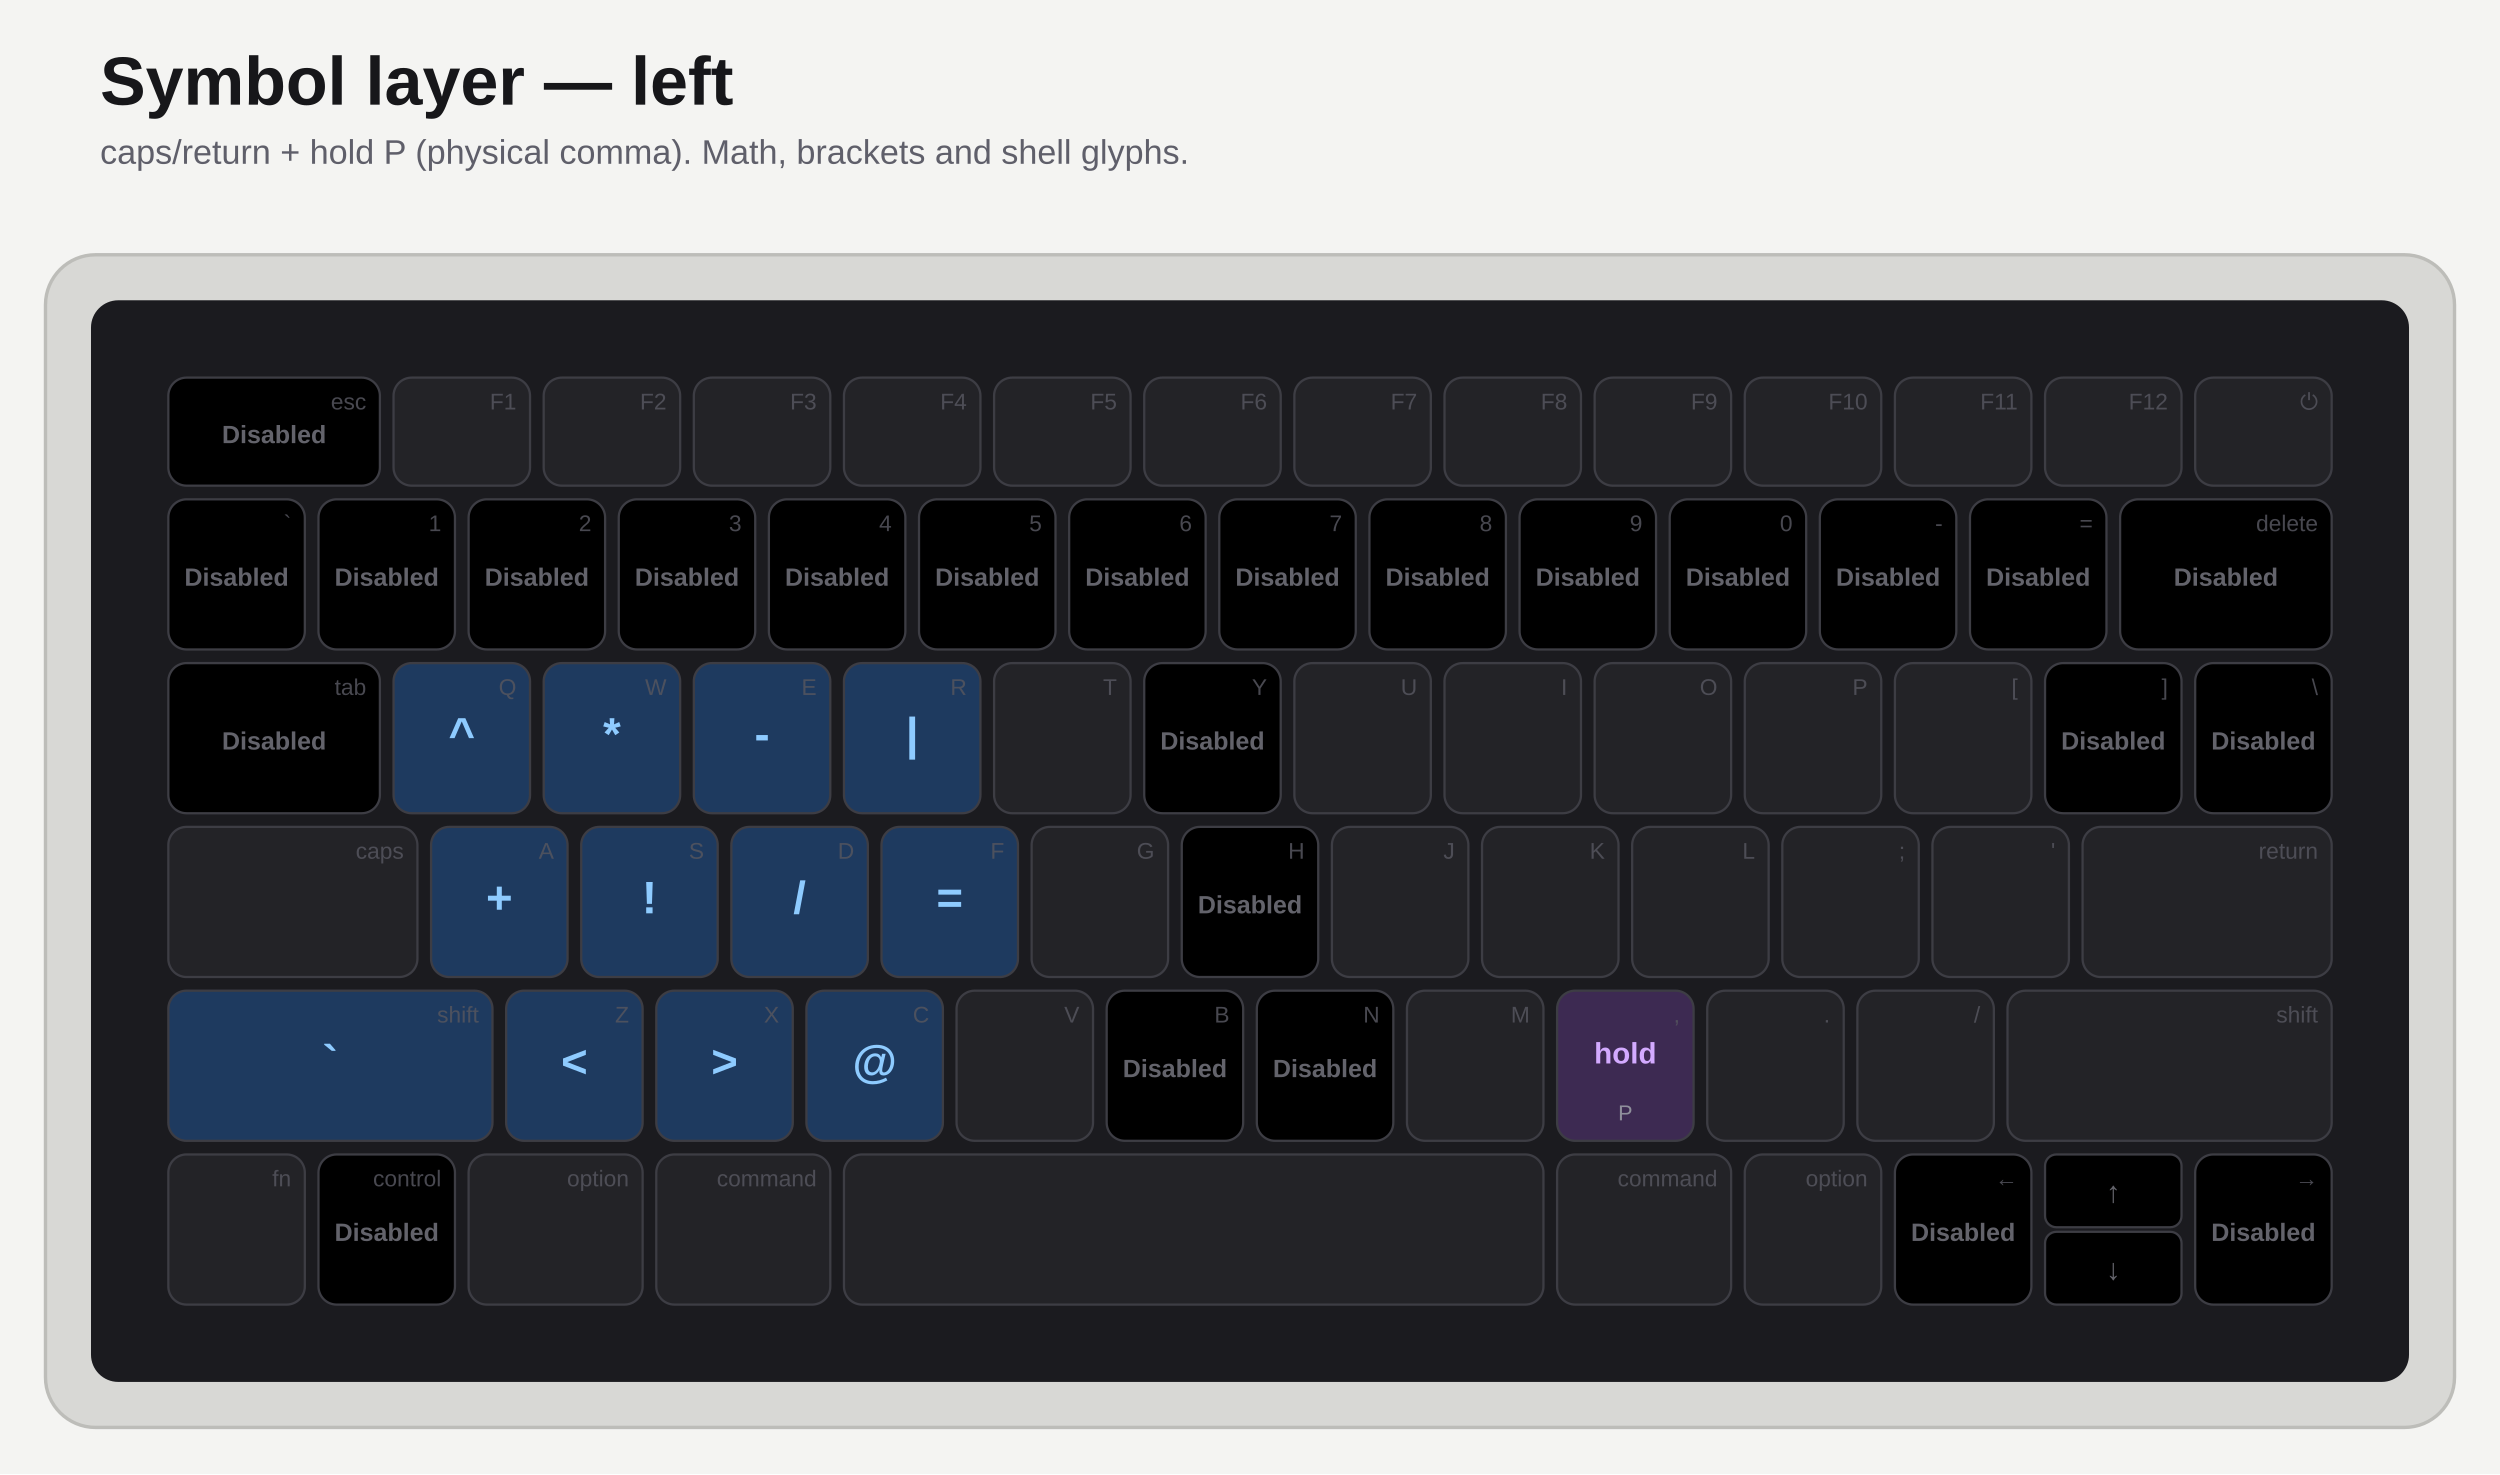
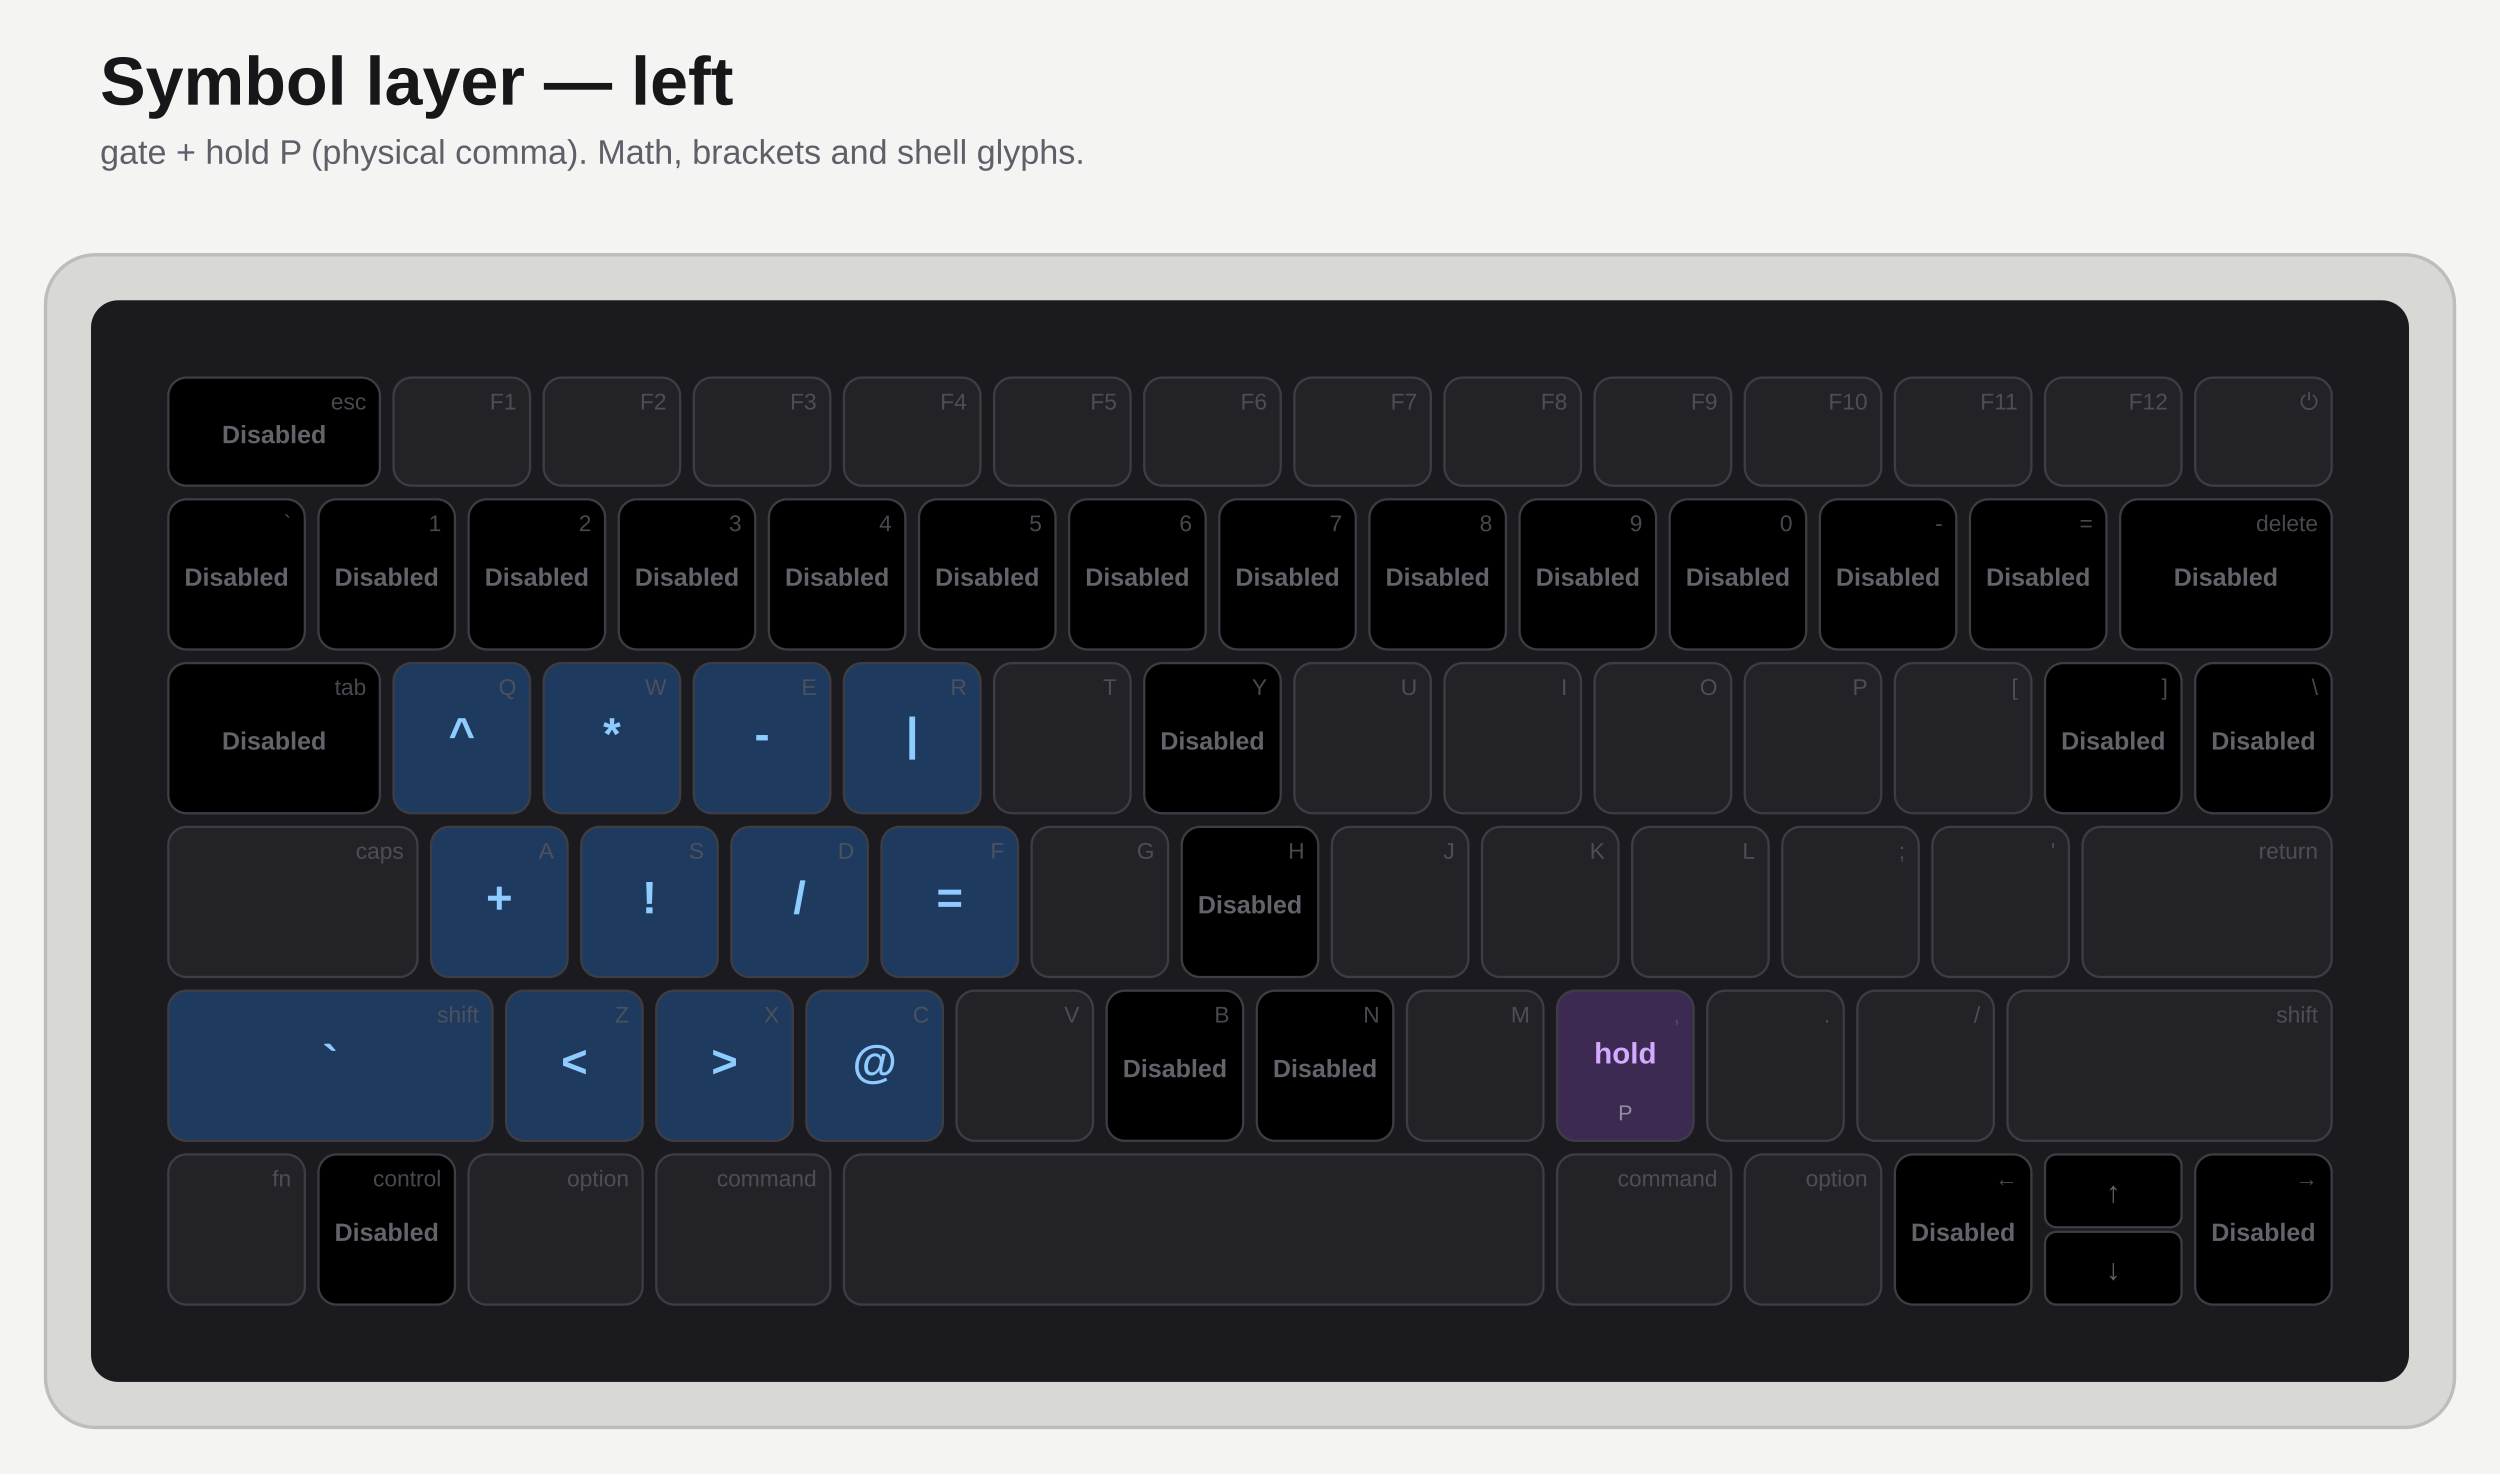
<svg xmlns="http://www.w3.org/2000/svg" width="1099" height="648" viewBox="0 0 1099 648" role="img" aria-label="Symbol layer — left layer of the splitmac">
  <rect width="1099" height="648" fill="#f4f4f2" />
  <text x="44.0" y="46.0" fill="#17171a" font-size="30" font-weight="700" text-anchor="start" opacity="1.0" font-family="-apple-system, BlinkMacSystemFont, 'SF Pro Text', 'Helvetica Neue', Arial, sans-serif">Symbol layer — left</text>
-   <text x="44.0" y="72.0" fill="#5f5f6a" font-size="15" font-weight="400" text-anchor="start" opacity="1.0" font-family="-apple-system, BlinkMacSystemFont, 'SF Pro Text', 'Helvetica Neue', Arial, sans-serif">caps/return + hold P (physical comma). Math, brackets and shell glyphs.</text>
+   <text x="44.0" y="72.0" fill="#5f5f6a" font-size="15" font-weight="400" text-anchor="start" opacity="1.0" font-family="-apple-system, BlinkMacSystemFont, 'SF Pro Text', 'Helvetica Neue', Arial, sans-serif">gate + hold P (physical comma). Math, brackets and shell glyphs.</text>
  <rect x="20.0" y="112.0" width="1059.0" height="515.5" rx="22" fill="#d8d8d5" stroke="#bdbdb9" stroke-width="1.5" />
  <rect x="40.0" y="132.0" width="1019.0" height="475.5" rx="12" fill="#1b1b1f" />
  <rect x="74.0" y="166.0" width="93.0" height="47.5" rx="8" fill="#000000" stroke="#3d3d44" stroke-width="1" />
  <text x="161.0" y="180.0" fill="#55555e" font-size="10" font-weight="500" text-anchor="end" opacity="0.85" font-family="-apple-system, BlinkMacSystemFont, 'SF Pro Text', 'Helvetica Neue', Arial, sans-serif">esc</text>
  <text x="120.5" y="194.8" fill="#63636b" font-size="11" font-weight="600" text-anchor="middle" opacity="1.0" font-family="-apple-system, BlinkMacSystemFont, 'SF Pro Text', 'Helvetica Neue', Arial, sans-serif">Disabled</text>
  <rect x="173.0" y="166.0" width="60.0" height="47.5" rx="8" fill="#232327" stroke="#3d3d44" stroke-width="1" />
  <text x="227.0" y="180.0" fill="#55555e" font-size="10" font-weight="500" text-anchor="end" opacity="0.85" font-family="-apple-system, BlinkMacSystemFont, 'SF Pro Text', 'Helvetica Neue', Arial, sans-serif">F1</text>
  <rect x="239.0" y="166.0" width="60.0" height="47.5" rx="8" fill="#232327" stroke="#3d3d44" stroke-width="1" />
  <text x="293.0" y="180.0" fill="#55555e" font-size="10" font-weight="500" text-anchor="end" opacity="0.85" font-family="-apple-system, BlinkMacSystemFont, 'SF Pro Text', 'Helvetica Neue', Arial, sans-serif">F2</text>
  <rect x="305.0" y="166.0" width="60.0" height="47.5" rx="8" fill="#232327" stroke="#3d3d44" stroke-width="1" />
  <text x="359.0" y="180.0" fill="#55555e" font-size="10" font-weight="500" text-anchor="end" opacity="0.85" font-family="-apple-system, BlinkMacSystemFont, 'SF Pro Text', 'Helvetica Neue', Arial, sans-serif">F3</text>
  <rect x="371.0" y="166.0" width="60.0" height="47.5" rx="8" fill="#232327" stroke="#3d3d44" stroke-width="1" />
  <text x="425.0" y="180.0" fill="#55555e" font-size="10" font-weight="500" text-anchor="end" opacity="0.85" font-family="-apple-system, BlinkMacSystemFont, 'SF Pro Text', 'Helvetica Neue', Arial, sans-serif">F4</text>
  <rect x="437.0" y="166.0" width="60.0" height="47.5" rx="8" fill="#232327" stroke="#3d3d44" stroke-width="1" />
  <text x="491.0" y="180.0" fill="#55555e" font-size="10" font-weight="500" text-anchor="end" opacity="0.85" font-family="-apple-system, BlinkMacSystemFont, 'SF Pro Text', 'Helvetica Neue', Arial, sans-serif">F5</text>
  <rect x="503.0" y="166.0" width="60.0" height="47.5" rx="8" fill="#232327" stroke="#3d3d44" stroke-width="1" />
  <text x="557.0" y="180.0" fill="#55555e" font-size="10" font-weight="500" text-anchor="end" opacity="0.85" font-family="-apple-system, BlinkMacSystemFont, 'SF Pro Text', 'Helvetica Neue', Arial, sans-serif">F6</text>
  <rect x="569.0" y="166.0" width="60.0" height="47.5" rx="8" fill="#232327" stroke="#3d3d44" stroke-width="1" />
  <text x="623.0" y="180.0" fill="#55555e" font-size="10" font-weight="500" text-anchor="end" opacity="0.85" font-family="-apple-system, BlinkMacSystemFont, 'SF Pro Text', 'Helvetica Neue', Arial, sans-serif">F7</text>
  <rect x="635.0" y="166.0" width="60.0" height="47.5" rx="8" fill="#232327" stroke="#3d3d44" stroke-width="1" />
  <text x="689.0" y="180.0" fill="#55555e" font-size="10" font-weight="500" text-anchor="end" opacity="0.85" font-family="-apple-system, BlinkMacSystemFont, 'SF Pro Text', 'Helvetica Neue', Arial, sans-serif">F8</text>
  <rect x="701.0" y="166.0" width="60.0" height="47.5" rx="8" fill="#232327" stroke="#3d3d44" stroke-width="1" />
  <text x="755.0" y="180.0" fill="#55555e" font-size="10" font-weight="500" text-anchor="end" opacity="0.85" font-family="-apple-system, BlinkMacSystemFont, 'SF Pro Text', 'Helvetica Neue', Arial, sans-serif">F9</text>
  <rect x="767.0" y="166.0" width="60.0" height="47.5" rx="8" fill="#232327" stroke="#3d3d44" stroke-width="1" />
  <text x="821.0" y="180.0" fill="#55555e" font-size="10" font-weight="500" text-anchor="end" opacity="0.85" font-family="-apple-system, BlinkMacSystemFont, 'SF Pro Text', 'Helvetica Neue', Arial, sans-serif">F10</text>
  <rect x="833.0" y="166.0" width="60.0" height="47.5" rx="8" fill="#232327" stroke="#3d3d44" stroke-width="1" />
  <text x="887.0" y="180.0" fill="#55555e" font-size="10" font-weight="500" text-anchor="end" opacity="0.85" font-family="-apple-system, BlinkMacSystemFont, 'SF Pro Text', 'Helvetica Neue', Arial, sans-serif">F11</text>
  <rect x="899.0" y="166.0" width="60.0" height="47.5" rx="8" fill="#232327" stroke="#3d3d44" stroke-width="1" />
  <text x="953.0" y="180.0" fill="#55555e" font-size="10" font-weight="500" text-anchor="end" opacity="0.85" font-family="-apple-system, BlinkMacSystemFont, 'SF Pro Text', 'Helvetica Neue', Arial, sans-serif">F12</text>
  <rect x="965.0" y="166.0" width="60.0" height="47.5" rx="8" fill="#232327" stroke="#3d3d44" stroke-width="1" />
  <text x="1019.0" y="180.0" fill="#55555e" font-size="10" font-weight="500" text-anchor="end" opacity="0.85" font-family="-apple-system, BlinkMacSystemFont, 'SF Pro Text', 'Helvetica Neue', Arial, sans-serif">⏻</text>
  <rect x="74.0" y="219.5" width="60.0" height="66.0" rx="8" fill="#000000" stroke="#3d3d44" stroke-width="1" />
  <text x="128.0" y="233.5" fill="#55555e" font-size="10" font-weight="500" text-anchor="end" opacity="0.85" font-family="-apple-system, BlinkMacSystemFont, 'SF Pro Text', 'Helvetica Neue', Arial, sans-serif">`</text>
  <text x="104.0" y="257.5" fill="#63636b" font-size="11" font-weight="600" text-anchor="middle" opacity="1.0" font-family="-apple-system, BlinkMacSystemFont, 'SF Pro Text', 'Helvetica Neue', Arial, sans-serif">Disabled</text>
  <rect x="140.0" y="219.5" width="60.0" height="66.0" rx="8" fill="#000000" stroke="#3d3d44" stroke-width="1" />
  <text x="194.0" y="233.5" fill="#55555e" font-size="10" font-weight="500" text-anchor="end" opacity="0.85" font-family="-apple-system, BlinkMacSystemFont, 'SF Pro Text', 'Helvetica Neue', Arial, sans-serif">1</text>
  <text x="170.0" y="257.5" fill="#63636b" font-size="11" font-weight="600" text-anchor="middle" opacity="1.0" font-family="-apple-system, BlinkMacSystemFont, 'SF Pro Text', 'Helvetica Neue', Arial, sans-serif">Disabled</text>
  <rect x="206.0" y="219.5" width="60.0" height="66.0" rx="8" fill="#000000" stroke="#3d3d44" stroke-width="1" />
  <text x="260.0" y="233.5" fill="#55555e" font-size="10" font-weight="500" text-anchor="end" opacity="0.85" font-family="-apple-system, BlinkMacSystemFont, 'SF Pro Text', 'Helvetica Neue', Arial, sans-serif">2</text>
  <text x="236.0" y="257.5" fill="#63636b" font-size="11" font-weight="600" text-anchor="middle" opacity="1.0" font-family="-apple-system, BlinkMacSystemFont, 'SF Pro Text', 'Helvetica Neue', Arial, sans-serif">Disabled</text>
  <rect x="272.0" y="219.5" width="60.0" height="66.0" rx="8" fill="#000000" stroke="#3d3d44" stroke-width="1" />
  <text x="326.0" y="233.5" fill="#55555e" font-size="10" font-weight="500" text-anchor="end" opacity="0.85" font-family="-apple-system, BlinkMacSystemFont, 'SF Pro Text', 'Helvetica Neue', Arial, sans-serif">3</text>
  <text x="302.0" y="257.5" fill="#63636b" font-size="11" font-weight="600" text-anchor="middle" opacity="1.0" font-family="-apple-system, BlinkMacSystemFont, 'SF Pro Text', 'Helvetica Neue', Arial, sans-serif">Disabled</text>
  <rect x="338.0" y="219.5" width="60.0" height="66.0" rx="8" fill="#000000" stroke="#3d3d44" stroke-width="1" />
  <text x="392.0" y="233.5" fill="#55555e" font-size="10" font-weight="500" text-anchor="end" opacity="0.85" font-family="-apple-system, BlinkMacSystemFont, 'SF Pro Text', 'Helvetica Neue', Arial, sans-serif">4</text>
  <text x="368.0" y="257.5" fill="#63636b" font-size="11" font-weight="600" text-anchor="middle" opacity="1.0" font-family="-apple-system, BlinkMacSystemFont, 'SF Pro Text', 'Helvetica Neue', Arial, sans-serif">Disabled</text>
  <rect x="404.0" y="219.5" width="60.0" height="66.0" rx="8" fill="#000000" stroke="#3d3d44" stroke-width="1" />
  <text x="458.0" y="233.5" fill="#55555e" font-size="10" font-weight="500" text-anchor="end" opacity="0.85" font-family="-apple-system, BlinkMacSystemFont, 'SF Pro Text', 'Helvetica Neue', Arial, sans-serif">5</text>
  <text x="434.0" y="257.5" fill="#63636b" font-size="11" font-weight="600" text-anchor="middle" opacity="1.0" font-family="-apple-system, BlinkMacSystemFont, 'SF Pro Text', 'Helvetica Neue', Arial, sans-serif">Disabled</text>
  <rect x="470.0" y="219.5" width="60.0" height="66.0" rx="8" fill="#000000" stroke="#3d3d44" stroke-width="1" />
  <text x="524.0" y="233.5" fill="#55555e" font-size="10" font-weight="500" text-anchor="end" opacity="0.85" font-family="-apple-system, BlinkMacSystemFont, 'SF Pro Text', 'Helvetica Neue', Arial, sans-serif">6</text>
  <text x="500.0" y="257.5" fill="#63636b" font-size="11" font-weight="600" text-anchor="middle" opacity="1.0" font-family="-apple-system, BlinkMacSystemFont, 'SF Pro Text', 'Helvetica Neue', Arial, sans-serif">Disabled</text>
  <rect x="536.0" y="219.5" width="60.0" height="66.0" rx="8" fill="#000000" stroke="#3d3d44" stroke-width="1" />
  <text x="590.0" y="233.5" fill="#55555e" font-size="10" font-weight="500" text-anchor="end" opacity="0.85" font-family="-apple-system, BlinkMacSystemFont, 'SF Pro Text', 'Helvetica Neue', Arial, sans-serif">7</text>
  <text x="566.0" y="257.5" fill="#63636b" font-size="11" font-weight="600" text-anchor="middle" opacity="1.0" font-family="-apple-system, BlinkMacSystemFont, 'SF Pro Text', 'Helvetica Neue', Arial, sans-serif">Disabled</text>
  <rect x="602.0" y="219.5" width="60.0" height="66.0" rx="8" fill="#000000" stroke="#3d3d44" stroke-width="1" />
  <text x="656.0" y="233.5" fill="#55555e" font-size="10" font-weight="500" text-anchor="end" opacity="0.85" font-family="-apple-system, BlinkMacSystemFont, 'SF Pro Text', 'Helvetica Neue', Arial, sans-serif">8</text>
  <text x="632.0" y="257.5" fill="#63636b" font-size="11" font-weight="600" text-anchor="middle" opacity="1.0" font-family="-apple-system, BlinkMacSystemFont, 'SF Pro Text', 'Helvetica Neue', Arial, sans-serif">Disabled</text>
  <rect x="668.0" y="219.5" width="60.0" height="66.0" rx="8" fill="#000000" stroke="#3d3d44" stroke-width="1" />
  <text x="722.0" y="233.5" fill="#55555e" font-size="10" font-weight="500" text-anchor="end" opacity="0.85" font-family="-apple-system, BlinkMacSystemFont, 'SF Pro Text', 'Helvetica Neue', Arial, sans-serif">9</text>
  <text x="698.0" y="257.5" fill="#63636b" font-size="11" font-weight="600" text-anchor="middle" opacity="1.0" font-family="-apple-system, BlinkMacSystemFont, 'SF Pro Text', 'Helvetica Neue', Arial, sans-serif">Disabled</text>
  <rect x="734.0" y="219.5" width="60.0" height="66.0" rx="8" fill="#000000" stroke="#3d3d44" stroke-width="1" />
  <text x="788.0" y="233.5" fill="#55555e" font-size="10" font-weight="500" text-anchor="end" opacity="0.85" font-family="-apple-system, BlinkMacSystemFont, 'SF Pro Text', 'Helvetica Neue', Arial, sans-serif">0</text>
  <text x="764.0" y="257.5" fill="#63636b" font-size="11" font-weight="600" text-anchor="middle" opacity="1.0" font-family="-apple-system, BlinkMacSystemFont, 'SF Pro Text', 'Helvetica Neue', Arial, sans-serif">Disabled</text>
  <rect x="800.0" y="219.5" width="60.0" height="66.0" rx="8" fill="#000000" stroke="#3d3d44" stroke-width="1" />
  <text x="854.0" y="233.5" fill="#55555e" font-size="10" font-weight="500" text-anchor="end" opacity="0.85" font-family="-apple-system, BlinkMacSystemFont, 'SF Pro Text', 'Helvetica Neue', Arial, sans-serif">-</text>
  <text x="830.0" y="257.5" fill="#63636b" font-size="11" font-weight="600" text-anchor="middle" opacity="1.0" font-family="-apple-system, BlinkMacSystemFont, 'SF Pro Text', 'Helvetica Neue', Arial, sans-serif">Disabled</text>
  <rect x="866.0" y="219.5" width="60.0" height="66.0" rx="8" fill="#000000" stroke="#3d3d44" stroke-width="1" />
  <text x="920.0" y="233.5" fill="#55555e" font-size="10" font-weight="500" text-anchor="end" opacity="0.85" font-family="-apple-system, BlinkMacSystemFont, 'SF Pro Text', 'Helvetica Neue', Arial, sans-serif">=</text>
  <text x="896.0" y="257.5" fill="#63636b" font-size="11" font-weight="600" text-anchor="middle" opacity="1.0" font-family="-apple-system, BlinkMacSystemFont, 'SF Pro Text', 'Helvetica Neue', Arial, sans-serif">Disabled</text>
  <rect x="932.0" y="219.5" width="93.0" height="66.0" rx="8" fill="#000000" stroke="#3d3d44" stroke-width="1" />
  <text x="1019.0" y="233.5" fill="#55555e" font-size="10" font-weight="500" text-anchor="end" opacity="0.85" font-family="-apple-system, BlinkMacSystemFont, 'SF Pro Text', 'Helvetica Neue', Arial, sans-serif">delete</text>
  <text x="978.5" y="257.5" fill="#63636b" font-size="11" font-weight="600" text-anchor="middle" opacity="1.0" font-family="-apple-system, BlinkMacSystemFont, 'SF Pro Text', 'Helvetica Neue', Arial, sans-serif">Disabled</text>
  <rect x="74.0" y="291.5" width="93.0" height="66.0" rx="8" fill="#000000" stroke="#3d3d44" stroke-width="1" />
  <text x="161.0" y="305.5" fill="#55555e" font-size="10" font-weight="500" text-anchor="end" opacity="0.85" font-family="-apple-system, BlinkMacSystemFont, 'SF Pro Text', 'Helvetica Neue', Arial, sans-serif">tab</text>
  <text x="120.5" y="329.5" fill="#63636b" font-size="11" font-weight="600" text-anchor="middle" opacity="1.0" font-family="-apple-system, BlinkMacSystemFont, 'SF Pro Text', 'Helvetica Neue', Arial, sans-serif">Disabled</text>
  <rect x="173.0" y="291.5" width="60.0" height="66.0" rx="8" fill="#1e3a5f" stroke="#3d3d44" stroke-width="1" />
  <text x="227.0" y="305.5" fill="#55555e" font-size="10" font-weight="500" text-anchor="end" opacity="0.85" font-family="-apple-system, BlinkMacSystemFont, 'SF Pro Text', 'Helvetica Neue', Arial, sans-serif">Q</text>
  <text x="203.0" y="329.5" fill="#8ecbff" font-size="20" font-weight="700" text-anchor="middle" opacity="1.0" font-family="-apple-system, BlinkMacSystemFont, 'SF Pro Text', 'Helvetica Neue', Arial, sans-serif">^</text>
  <rect x="239.0" y="291.5" width="60.0" height="66.0" rx="8" fill="#1e3a5f" stroke="#3d3d44" stroke-width="1" />
  <text x="293.0" y="305.5" fill="#55555e" font-size="10" font-weight="500" text-anchor="end" opacity="0.85" font-family="-apple-system, BlinkMacSystemFont, 'SF Pro Text', 'Helvetica Neue', Arial, sans-serif">W</text>
  <text x="269.0" y="329.5" fill="#8ecbff" font-size="20" font-weight="700" text-anchor="middle" opacity="1.0" font-family="-apple-system, BlinkMacSystemFont, 'SF Pro Text', 'Helvetica Neue', Arial, sans-serif">*</text>
  <rect x="305.0" y="291.5" width="60.0" height="66.0" rx="8" fill="#1e3a5f" stroke="#3d3d44" stroke-width="1" />
  <text x="359.0" y="305.5" fill="#55555e" font-size="10" font-weight="500" text-anchor="end" opacity="0.85" font-family="-apple-system, BlinkMacSystemFont, 'SF Pro Text', 'Helvetica Neue', Arial, sans-serif">E</text>
  <text x="335.0" y="329.5" fill="#8ecbff" font-size="20" font-weight="700" text-anchor="middle" opacity="1.0" font-family="-apple-system, BlinkMacSystemFont, 'SF Pro Text', 'Helvetica Neue', Arial, sans-serif">-</text>
  <rect x="371.0" y="291.5" width="60.0" height="66.0" rx="8" fill="#1e3a5f" stroke="#3d3d44" stroke-width="1" />
  <text x="425.0" y="305.5" fill="#55555e" font-size="10" font-weight="500" text-anchor="end" opacity="0.85" font-family="-apple-system, BlinkMacSystemFont, 'SF Pro Text', 'Helvetica Neue', Arial, sans-serif">R</text>
  <text x="401.0" y="329.5" fill="#8ecbff" font-size="20" font-weight="700" text-anchor="middle" opacity="1.0" font-family="-apple-system, BlinkMacSystemFont, 'SF Pro Text', 'Helvetica Neue', Arial, sans-serif">|</text>
  <rect x="437.0" y="291.5" width="60.0" height="66.0" rx="8" fill="#232327" stroke="#3d3d44" stroke-width="1" />
  <text x="491.0" y="305.5" fill="#55555e" font-size="10" font-weight="500" text-anchor="end" opacity="0.85" font-family="-apple-system, BlinkMacSystemFont, 'SF Pro Text', 'Helvetica Neue', Arial, sans-serif">T</text>
  <rect x="503.0" y="291.5" width="60.0" height="66.0" rx="8" fill="#000000" stroke="#3d3d44" stroke-width="1" />
  <text x="557.0" y="305.5" fill="#55555e" font-size="10" font-weight="500" text-anchor="end" opacity="0.85" font-family="-apple-system, BlinkMacSystemFont, 'SF Pro Text', 'Helvetica Neue', Arial, sans-serif">Y</text>
  <text x="533.0" y="329.5" fill="#63636b" font-size="11" font-weight="600" text-anchor="middle" opacity="1.0" font-family="-apple-system, BlinkMacSystemFont, 'SF Pro Text', 'Helvetica Neue', Arial, sans-serif">Disabled</text>
  <rect x="569.0" y="291.5" width="60.0" height="66.0" rx="8" fill="#232327" stroke="#3d3d44" stroke-width="1" />
  <text x="623.0" y="305.5" fill="#55555e" font-size="10" font-weight="500" text-anchor="end" opacity="0.85" font-family="-apple-system, BlinkMacSystemFont, 'SF Pro Text', 'Helvetica Neue', Arial, sans-serif">U</text>
  <rect x="635.0" y="291.5" width="60.0" height="66.0" rx="8" fill="#232327" stroke="#3d3d44" stroke-width="1" />
  <text x="689.0" y="305.5" fill="#55555e" font-size="10" font-weight="500" text-anchor="end" opacity="0.85" font-family="-apple-system, BlinkMacSystemFont, 'SF Pro Text', 'Helvetica Neue', Arial, sans-serif">I</text>
  <rect x="701.0" y="291.5" width="60.0" height="66.0" rx="8" fill="#232327" stroke="#3d3d44" stroke-width="1" />
  <text x="755.0" y="305.5" fill="#55555e" font-size="10" font-weight="500" text-anchor="end" opacity="0.85" font-family="-apple-system, BlinkMacSystemFont, 'SF Pro Text', 'Helvetica Neue', Arial, sans-serif">O</text>
  <rect x="767.0" y="291.5" width="60.0" height="66.0" rx="8" fill="#232327" stroke="#3d3d44" stroke-width="1" />
  <text x="821.0" y="305.5" fill="#55555e" font-size="10" font-weight="500" text-anchor="end" opacity="0.85" font-family="-apple-system, BlinkMacSystemFont, 'SF Pro Text', 'Helvetica Neue', Arial, sans-serif">P</text>
  <rect x="833.0" y="291.5" width="60.0" height="66.0" rx="8" fill="#232327" stroke="#3d3d44" stroke-width="1" />
  <text x="887.0" y="305.5" fill="#55555e" font-size="10" font-weight="500" text-anchor="end" opacity="0.85" font-family="-apple-system, BlinkMacSystemFont, 'SF Pro Text', 'Helvetica Neue', Arial, sans-serif">[</text>
  <rect x="899.0" y="291.5" width="60.0" height="66.0" rx="8" fill="#000000" stroke="#3d3d44" stroke-width="1" />
  <text x="953.0" y="305.5" fill="#55555e" font-size="10" font-weight="500" text-anchor="end" opacity="0.85" font-family="-apple-system, BlinkMacSystemFont, 'SF Pro Text', 'Helvetica Neue', Arial, sans-serif">]</text>
  <text x="929.0" y="329.5" fill="#63636b" font-size="11" font-weight="600" text-anchor="middle" opacity="1.0" font-family="-apple-system, BlinkMacSystemFont, 'SF Pro Text', 'Helvetica Neue', Arial, sans-serif">Disabled</text>
  <rect x="965.0" y="291.5" width="60.0" height="66.0" rx="8" fill="#000000" stroke="#3d3d44" stroke-width="1" />
  <text x="1019.0" y="305.5" fill="#55555e" font-size="10" font-weight="500" text-anchor="end" opacity="0.85" font-family="-apple-system, BlinkMacSystemFont, 'SF Pro Text', 'Helvetica Neue', Arial, sans-serif">\</text>
  <text x="995.0" y="329.5" fill="#63636b" font-size="11" font-weight="600" text-anchor="middle" opacity="1.0" font-family="-apple-system, BlinkMacSystemFont, 'SF Pro Text', 'Helvetica Neue', Arial, sans-serif">Disabled</text>
  <rect x="74.0" y="363.5" width="109.5" height="66.0" rx="8" fill="#232327" stroke="#3d3d44" stroke-width="1" />
  <text x="177.5" y="377.5" fill="#55555e" font-size="10" font-weight="500" text-anchor="end" opacity="0.85" font-family="-apple-system, BlinkMacSystemFont, 'SF Pro Text', 'Helvetica Neue', Arial, sans-serif">caps</text>
  <rect x="189.5" y="363.5" width="60.0" height="66.0" rx="8" fill="#1e3a5f" stroke="#3d3d44" stroke-width="1" />
  <text x="243.5" y="377.5" fill="#55555e" font-size="10" font-weight="500" text-anchor="end" opacity="0.85" font-family="-apple-system, BlinkMacSystemFont, 'SF Pro Text', 'Helvetica Neue', Arial, sans-serif">A</text>
  <text x="219.5" y="401.5" fill="#8ecbff" font-size="20" font-weight="700" text-anchor="middle" opacity="1.0" font-family="-apple-system, BlinkMacSystemFont, 'SF Pro Text', 'Helvetica Neue', Arial, sans-serif">+</text>
  <rect x="255.5" y="363.5" width="60.0" height="66.0" rx="8" fill="#1e3a5f" stroke="#3d3d44" stroke-width="1" />
  <text x="309.5" y="377.5" fill="#55555e" font-size="10" font-weight="500" text-anchor="end" opacity="0.85" font-family="-apple-system, BlinkMacSystemFont, 'SF Pro Text', 'Helvetica Neue', Arial, sans-serif">S</text>
  <text x="285.5" y="401.5" fill="#8ecbff" font-size="20" font-weight="700" text-anchor="middle" opacity="1.0" font-family="-apple-system, BlinkMacSystemFont, 'SF Pro Text', 'Helvetica Neue', Arial, sans-serif">!</text>
  <rect x="321.5" y="363.5" width="60.0" height="66.0" rx="8" fill="#1e3a5f" stroke="#3d3d44" stroke-width="1" />
  <text x="375.5" y="377.5" fill="#55555e" font-size="10" font-weight="500" text-anchor="end" opacity="0.85" font-family="-apple-system, BlinkMacSystemFont, 'SF Pro Text', 'Helvetica Neue', Arial, sans-serif">D</text>
  <text x="351.5" y="401.5" fill="#8ecbff" font-size="20" font-weight="700" text-anchor="middle" opacity="1.0" font-family="-apple-system, BlinkMacSystemFont, 'SF Pro Text', 'Helvetica Neue', Arial, sans-serif">/</text>
  <rect x="387.5" y="363.5" width="60.0" height="66.0" rx="8" fill="#1e3a5f" stroke="#3d3d44" stroke-width="1" />
  <text x="441.5" y="377.5" fill="#55555e" font-size="10" font-weight="500" text-anchor="end" opacity="0.85" font-family="-apple-system, BlinkMacSystemFont, 'SF Pro Text', 'Helvetica Neue', Arial, sans-serif">F</text>
  <text x="417.5" y="401.5" fill="#8ecbff" font-size="20" font-weight="700" text-anchor="middle" opacity="1.0" font-family="-apple-system, BlinkMacSystemFont, 'SF Pro Text', 'Helvetica Neue', Arial, sans-serif">=</text>
  <rect x="453.5" y="363.5" width="60.0" height="66.0" rx="8" fill="#232327" stroke="#3d3d44" stroke-width="1" />
  <text x="507.5" y="377.5" fill="#55555e" font-size="10" font-weight="500" text-anchor="end" opacity="0.85" font-family="-apple-system, BlinkMacSystemFont, 'SF Pro Text', 'Helvetica Neue', Arial, sans-serif">G</text>
  <rect x="519.5" y="363.5" width="60.0" height="66.0" rx="8" fill="#000000" stroke="#3d3d44" stroke-width="1" />
  <text x="573.5" y="377.5" fill="#55555e" font-size="10" font-weight="500" text-anchor="end" opacity="0.85" font-family="-apple-system, BlinkMacSystemFont, 'SF Pro Text', 'Helvetica Neue', Arial, sans-serif">H</text>
  <text x="549.5" y="401.5" fill="#63636b" font-size="11" font-weight="600" text-anchor="middle" opacity="1.0" font-family="-apple-system, BlinkMacSystemFont, 'SF Pro Text', 'Helvetica Neue', Arial, sans-serif">Disabled</text>
  <rect x="585.5" y="363.5" width="60.0" height="66.0" rx="8" fill="#232327" stroke="#3d3d44" stroke-width="1" />
  <text x="639.5" y="377.5" fill="#55555e" font-size="10" font-weight="500" text-anchor="end" opacity="0.85" font-family="-apple-system, BlinkMacSystemFont, 'SF Pro Text', 'Helvetica Neue', Arial, sans-serif">J</text>
  <rect x="651.5" y="363.5" width="60.0" height="66.0" rx="8" fill="#232327" stroke="#3d3d44" stroke-width="1" />
  <text x="705.5" y="377.5" fill="#55555e" font-size="10" font-weight="500" text-anchor="end" opacity="0.85" font-family="-apple-system, BlinkMacSystemFont, 'SF Pro Text', 'Helvetica Neue', Arial, sans-serif">K</text>
  <rect x="717.5" y="363.5" width="60.0" height="66.0" rx="8" fill="#232327" stroke="#3d3d44" stroke-width="1" />
  <text x="771.5" y="377.5" fill="#55555e" font-size="10" font-weight="500" text-anchor="end" opacity="0.85" font-family="-apple-system, BlinkMacSystemFont, 'SF Pro Text', 'Helvetica Neue', Arial, sans-serif">L</text>
  <rect x="783.5" y="363.5" width="60.0" height="66.0" rx="8" fill="#232327" stroke="#3d3d44" stroke-width="1" />
  <text x="837.5" y="377.5" fill="#55555e" font-size="10" font-weight="500" text-anchor="end" opacity="0.85" font-family="-apple-system, BlinkMacSystemFont, 'SF Pro Text', 'Helvetica Neue', Arial, sans-serif">;</text>
  <rect x="849.5" y="363.5" width="60.0" height="66.0" rx="8" fill="#232327" stroke="#3d3d44" stroke-width="1" />
  <text x="903.5" y="377.5" fill="#55555e" font-size="10" font-weight="500" text-anchor="end" opacity="0.85" font-family="-apple-system, BlinkMacSystemFont, 'SF Pro Text', 'Helvetica Neue', Arial, sans-serif">'</text>
  <rect x="915.5" y="363.5" width="109.5" height="66.0" rx="8" fill="#232327" stroke="#3d3d44" stroke-width="1" />
  <text x="1019.0" y="377.5" fill="#55555e" font-size="10" font-weight="500" text-anchor="end" opacity="0.85" font-family="-apple-system, BlinkMacSystemFont, 'SF Pro Text', 'Helvetica Neue', Arial, sans-serif">return</text>
  <rect x="74.0" y="435.5" width="142.5" height="66.0" rx="8" fill="#1e3a5f" stroke="#3d3d44" stroke-width="1" />
  <text x="210.5" y="449.5" fill="#55555e" font-size="10" font-weight="500" text-anchor="end" opacity="0.85" font-family="-apple-system, BlinkMacSystemFont, 'SF Pro Text', 'Helvetica Neue', Arial, sans-serif">shift</text>
  <text x="145.2" y="473.5" fill="#8ecbff" font-size="20" font-weight="700" text-anchor="middle" opacity="1.0" font-family="-apple-system, BlinkMacSystemFont, 'SF Pro Text', 'Helvetica Neue', Arial, sans-serif">`</text>
  <rect x="222.5" y="435.5" width="60.0" height="66.0" rx="8" fill="#1e3a5f" stroke="#3d3d44" stroke-width="1" />
  <text x="276.5" y="449.5" fill="#55555e" font-size="10" font-weight="500" text-anchor="end" opacity="0.85" font-family="-apple-system, BlinkMacSystemFont, 'SF Pro Text', 'Helvetica Neue', Arial, sans-serif">Z</text>
  <text x="252.5" y="473.5" fill="#8ecbff" font-size="20" font-weight="700" text-anchor="middle" opacity="1.0" font-family="-apple-system, BlinkMacSystemFont, 'SF Pro Text', 'Helvetica Neue', Arial, sans-serif">&lt;</text>
  <rect x="288.5" y="435.5" width="60.0" height="66.0" rx="8" fill="#1e3a5f" stroke="#3d3d44" stroke-width="1" />
  <text x="342.5" y="449.5" fill="#55555e" font-size="10" font-weight="500" text-anchor="end" opacity="0.85" font-family="-apple-system, BlinkMacSystemFont, 'SF Pro Text', 'Helvetica Neue', Arial, sans-serif">X</text>
  <text x="318.5" y="473.5" fill="#8ecbff" font-size="20" font-weight="700" text-anchor="middle" opacity="1.0" font-family="-apple-system, BlinkMacSystemFont, 'SF Pro Text', 'Helvetica Neue', Arial, sans-serif">&gt;</text>
  <rect x="354.5" y="435.5" width="60.0" height="66.0" rx="8" fill="#1e3a5f" stroke="#3d3d44" stroke-width="1" />
  <text x="408.5" y="449.5" fill="#55555e" font-size="10" font-weight="500" text-anchor="end" opacity="0.85" font-family="-apple-system, BlinkMacSystemFont, 'SF Pro Text', 'Helvetica Neue', Arial, sans-serif">C</text>
  <text x="384.5" y="473.5" fill="#8ecbff" font-size="20" font-weight="700" text-anchor="middle" opacity="1.0" font-family="-apple-system, BlinkMacSystemFont, 'SF Pro Text', 'Helvetica Neue', Arial, sans-serif">@</text>
  <rect x="420.5" y="435.5" width="60.0" height="66.0" rx="8" fill="#232327" stroke="#3d3d44" stroke-width="1" />
  <text x="474.5" y="449.5" fill="#55555e" font-size="10" font-weight="500" text-anchor="end" opacity="0.85" font-family="-apple-system, BlinkMacSystemFont, 'SF Pro Text', 'Helvetica Neue', Arial, sans-serif">V</text>
  <rect x="486.5" y="435.5" width="60.0" height="66.0" rx="8" fill="#000000" stroke="#3d3d44" stroke-width="1" />
  <text x="540.5" y="449.5" fill="#55555e" font-size="10" font-weight="500" text-anchor="end" opacity="0.85" font-family="-apple-system, BlinkMacSystemFont, 'SF Pro Text', 'Helvetica Neue', Arial, sans-serif">B</text>
  <text x="516.5" y="473.5" fill="#63636b" font-size="11" font-weight="600" text-anchor="middle" opacity="1.0" font-family="-apple-system, BlinkMacSystemFont, 'SF Pro Text', 'Helvetica Neue', Arial, sans-serif">Disabled</text>
  <rect x="552.5" y="435.5" width="60.0" height="66.0" rx="8" fill="#000000" stroke="#3d3d44" stroke-width="1" />
  <text x="606.5" y="449.5" fill="#55555e" font-size="10" font-weight="500" text-anchor="end" opacity="0.85" font-family="-apple-system, BlinkMacSystemFont, 'SF Pro Text', 'Helvetica Neue', Arial, sans-serif">N</text>
  <text x="582.5" y="473.5" fill="#63636b" font-size="11" font-weight="600" text-anchor="middle" opacity="1.0" font-family="-apple-system, BlinkMacSystemFont, 'SF Pro Text', 'Helvetica Neue', Arial, sans-serif">Disabled</text>
  <rect x="618.5" y="435.5" width="60.0" height="66.0" rx="8" fill="#232327" stroke="#3d3d44" stroke-width="1" />
  <text x="672.5" y="449.5" fill="#55555e" font-size="10" font-weight="500" text-anchor="end" opacity="0.85" font-family="-apple-system, BlinkMacSystemFont, 'SF Pro Text', 'Helvetica Neue', Arial, sans-serif">M</text>
  <rect x="684.5" y="435.5" width="60.0" height="66.0" rx="8" fill="#3d2a52" stroke="#3d3d44" stroke-width="1" />
  <text x="738.5" y="449.5" fill="#55555e" font-size="10" font-weight="500" text-anchor="end" opacity="0.85" font-family="-apple-system, BlinkMacSystemFont, 'SF Pro Text', 'Helvetica Neue', Arial, sans-serif">,</text>
  <text x="714.5" y="467.5" fill="#d3aaff" font-size="13" font-weight="600" text-anchor="middle" opacity="1.0" font-family="-apple-system, BlinkMacSystemFont, 'SF Pro Text', 'Helvetica Neue', Arial, sans-serif">hold</text>
  <text x="714.5" y="492.5" fill="#8f8f9b" font-size="9.5" font-weight="500" text-anchor="middle" opacity="1.0" font-family="-apple-system, BlinkMacSystemFont, 'SF Pro Text', 'Helvetica Neue', Arial, sans-serif">P</text>
  <rect x="750.5" y="435.5" width="60.0" height="66.0" rx="8" fill="#232327" stroke="#3d3d44" stroke-width="1" />
  <text x="804.5" y="449.5" fill="#55555e" font-size="10" font-weight="500" text-anchor="end" opacity="0.85" font-family="-apple-system, BlinkMacSystemFont, 'SF Pro Text', 'Helvetica Neue', Arial, sans-serif">.</text>
  <rect x="816.5" y="435.5" width="60.0" height="66.0" rx="8" fill="#232327" stroke="#3d3d44" stroke-width="1" />
  <text x="870.5" y="449.5" fill="#55555e" font-size="10" font-weight="500" text-anchor="end" opacity="0.85" font-family="-apple-system, BlinkMacSystemFont, 'SF Pro Text', 'Helvetica Neue', Arial, sans-serif">/</text>
  <rect x="882.5" y="435.5" width="142.5" height="66.0" rx="8" fill="#232327" stroke="#3d3d44" stroke-width="1" />
  <text x="1019.0" y="449.5" fill="#55555e" font-size="10" font-weight="500" text-anchor="end" opacity="0.85" font-family="-apple-system, BlinkMacSystemFont, 'SF Pro Text', 'Helvetica Neue', Arial, sans-serif">shift</text>
  <rect x="74.0" y="507.5" width="60.0" height="66.0" rx="8" fill="#232327" stroke="#3d3d44" stroke-width="1" />
  <text x="128.0" y="521.5" fill="#55555e" font-size="10" font-weight="500" text-anchor="end" opacity="0.85" font-family="-apple-system, BlinkMacSystemFont, 'SF Pro Text', 'Helvetica Neue', Arial, sans-serif">fn</text>
  <rect x="140.0" y="507.5" width="60.0" height="66.0" rx="8" fill="#000000" stroke="#3d3d44" stroke-width="1" />
  <text x="194.0" y="521.5" fill="#55555e" font-size="10" font-weight="500" text-anchor="end" opacity="0.85" font-family="-apple-system, BlinkMacSystemFont, 'SF Pro Text', 'Helvetica Neue', Arial, sans-serif">control</text>
  <text x="170.0" y="545.5" fill="#63636b" font-size="11" font-weight="600" text-anchor="middle" opacity="1.0" font-family="-apple-system, BlinkMacSystemFont, 'SF Pro Text', 'Helvetica Neue', Arial, sans-serif">Disabled</text>
  <rect x="206.0" y="507.5" width="76.5" height="66.0" rx="8" fill="#232327" stroke="#3d3d44" stroke-width="1" />
  <text x="276.5" y="521.5" fill="#55555e" font-size="10" font-weight="500" text-anchor="end" opacity="0.85" font-family="-apple-system, BlinkMacSystemFont, 'SF Pro Text', 'Helvetica Neue', Arial, sans-serif">option</text>
  <rect x="288.5" y="507.5" width="76.5" height="66.0" rx="8" fill="#232327" stroke="#3d3d44" stroke-width="1" />
  <text x="359.0" y="521.5" fill="#55555e" font-size="10" font-weight="500" text-anchor="end" opacity="0.85" font-family="-apple-system, BlinkMacSystemFont, 'SF Pro Text', 'Helvetica Neue', Arial, sans-serif">command</text>
  <rect x="371.0" y="507.5" width="307.5" height="66.0" rx="8" fill="#232327" stroke="#3d3d44" stroke-width="1" />
  <rect x="684.5" y="507.5" width="76.5" height="66.0" rx="8" fill="#232327" stroke="#3d3d44" stroke-width="1" />
  <text x="755.0" y="521.5" fill="#55555e" font-size="10" font-weight="500" text-anchor="end" opacity="0.85" font-family="-apple-system, BlinkMacSystemFont, 'SF Pro Text', 'Helvetica Neue', Arial, sans-serif">command</text>
  <rect x="767.0" y="507.5" width="60.0" height="66.0" rx="8" fill="#232327" stroke="#3d3d44" stroke-width="1" />
  <text x="821.0" y="521.5" fill="#55555e" font-size="10" font-weight="500" text-anchor="end" opacity="0.85" font-family="-apple-system, BlinkMacSystemFont, 'SF Pro Text', 'Helvetica Neue', Arial, sans-serif">option</text>
  <rect x="833.0" y="507.5" width="60.0" height="66.0" rx="8" fill="#000000" stroke="#3d3d44" stroke-width="1" />
  <text x="887.0" y="521.5" fill="#55555e" font-size="10" font-weight="500" text-anchor="end" opacity="0.85" font-family="-apple-system, BlinkMacSystemFont, 'SF Pro Text', 'Helvetica Neue', Arial, sans-serif">←</text>
  <text x="863.0" y="545.5" fill="#63636b" font-size="11" font-weight="600" text-anchor="middle" opacity="1.0" font-family="-apple-system, BlinkMacSystemFont, 'SF Pro Text', 'Helvetica Neue', Arial, sans-serif">Disabled</text>
  <rect x="899.0" y="507.5" width="60.0" height="32.0" rx="5" fill="#000000" stroke="#3d3d44" stroke-width="1" />
  <text x="929.0" y="528.5" fill="#63636b" font-size="13" font-weight="600" text-anchor="middle" opacity="1.0" font-family="-apple-system, BlinkMacSystemFont, 'SF Pro Text', 'Helvetica Neue', Arial, sans-serif">↑</text>
  <rect x="899.0" y="541.5" width="60.0" height="32.0" rx="5" fill="#000000" stroke="#3d3d44" stroke-width="1" />
  <text x="929.0" y="562.5" fill="#63636b" font-size="13" font-weight="600" text-anchor="middle" opacity="1.0" font-family="-apple-system, BlinkMacSystemFont, 'SF Pro Text', 'Helvetica Neue', Arial, sans-serif">↓</text>
  <rect x="965.0" y="507.5" width="60.0" height="66.0" rx="8" fill="#000000" stroke="#3d3d44" stroke-width="1" />
  <text x="1019.0" y="521.5" fill="#55555e" font-size="10" font-weight="500" text-anchor="end" opacity="0.85" font-family="-apple-system, BlinkMacSystemFont, 'SF Pro Text', 'Helvetica Neue', Arial, sans-serif">→</text>
  <text x="995.0" y="545.5" fill="#63636b" font-size="11" font-weight="600" text-anchor="middle" opacity="1.0" font-family="-apple-system, BlinkMacSystemFont, 'SF Pro Text', 'Helvetica Neue', Arial, sans-serif">Disabled</text>
</svg>
